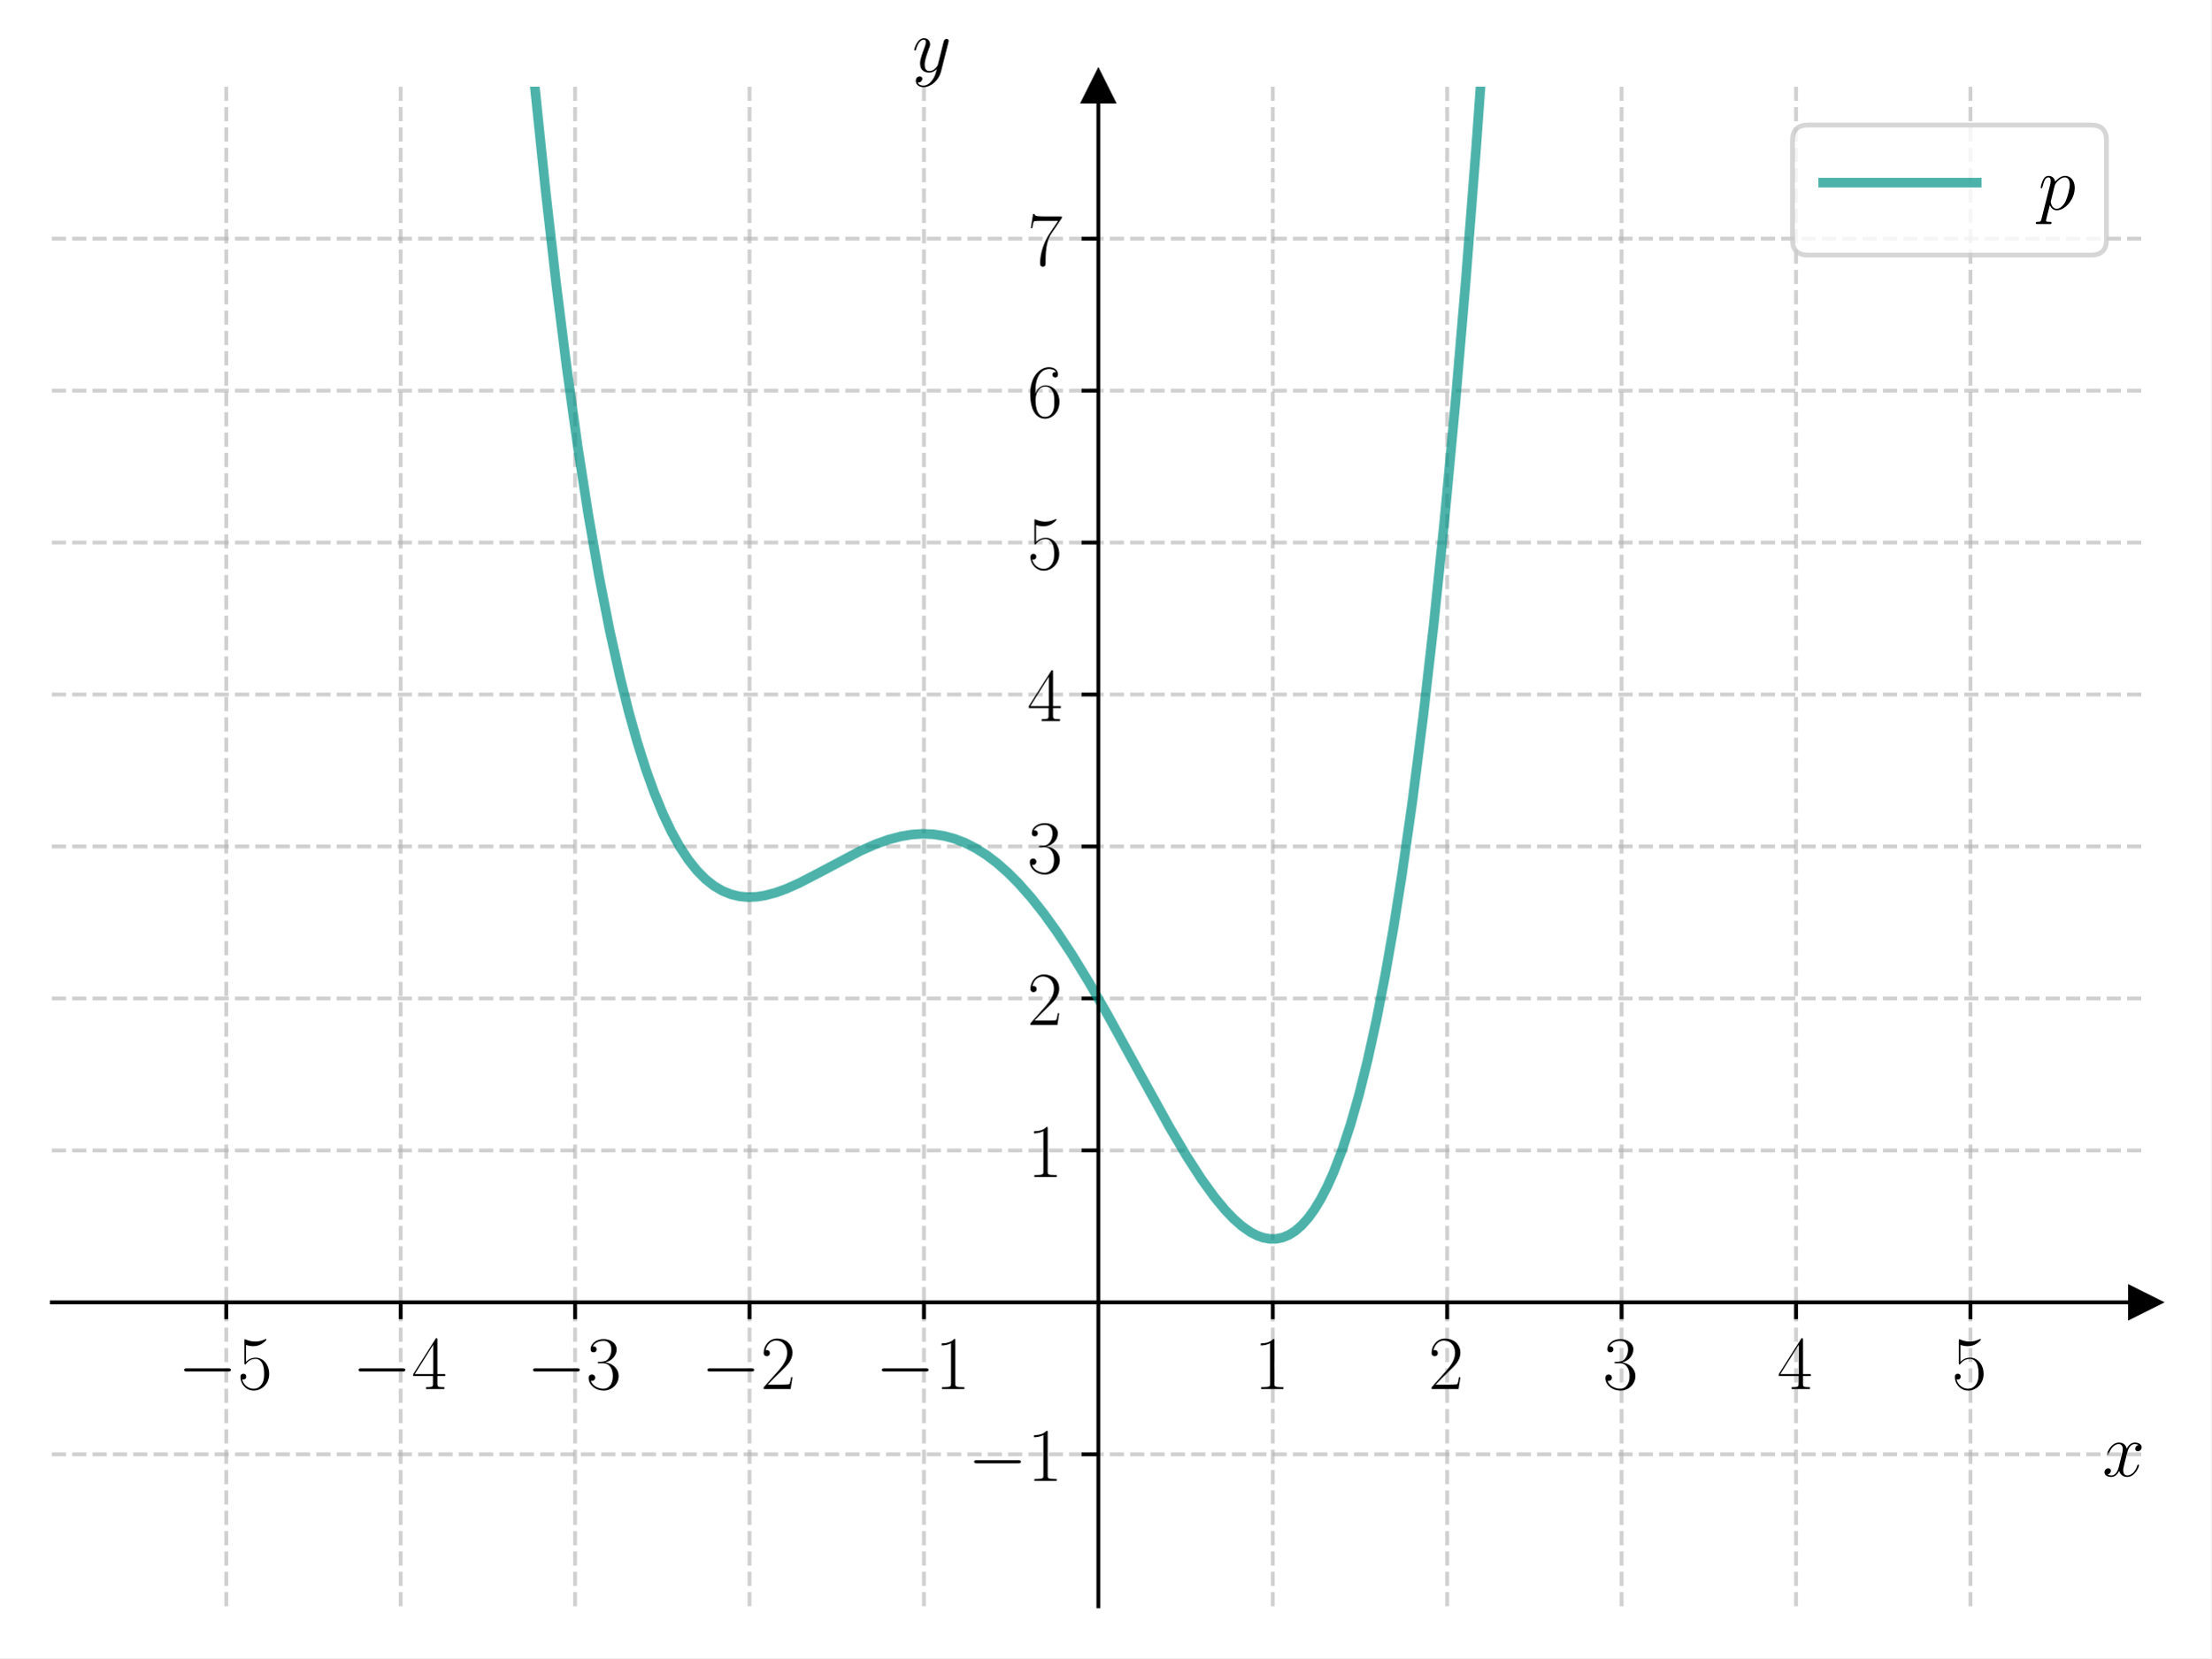
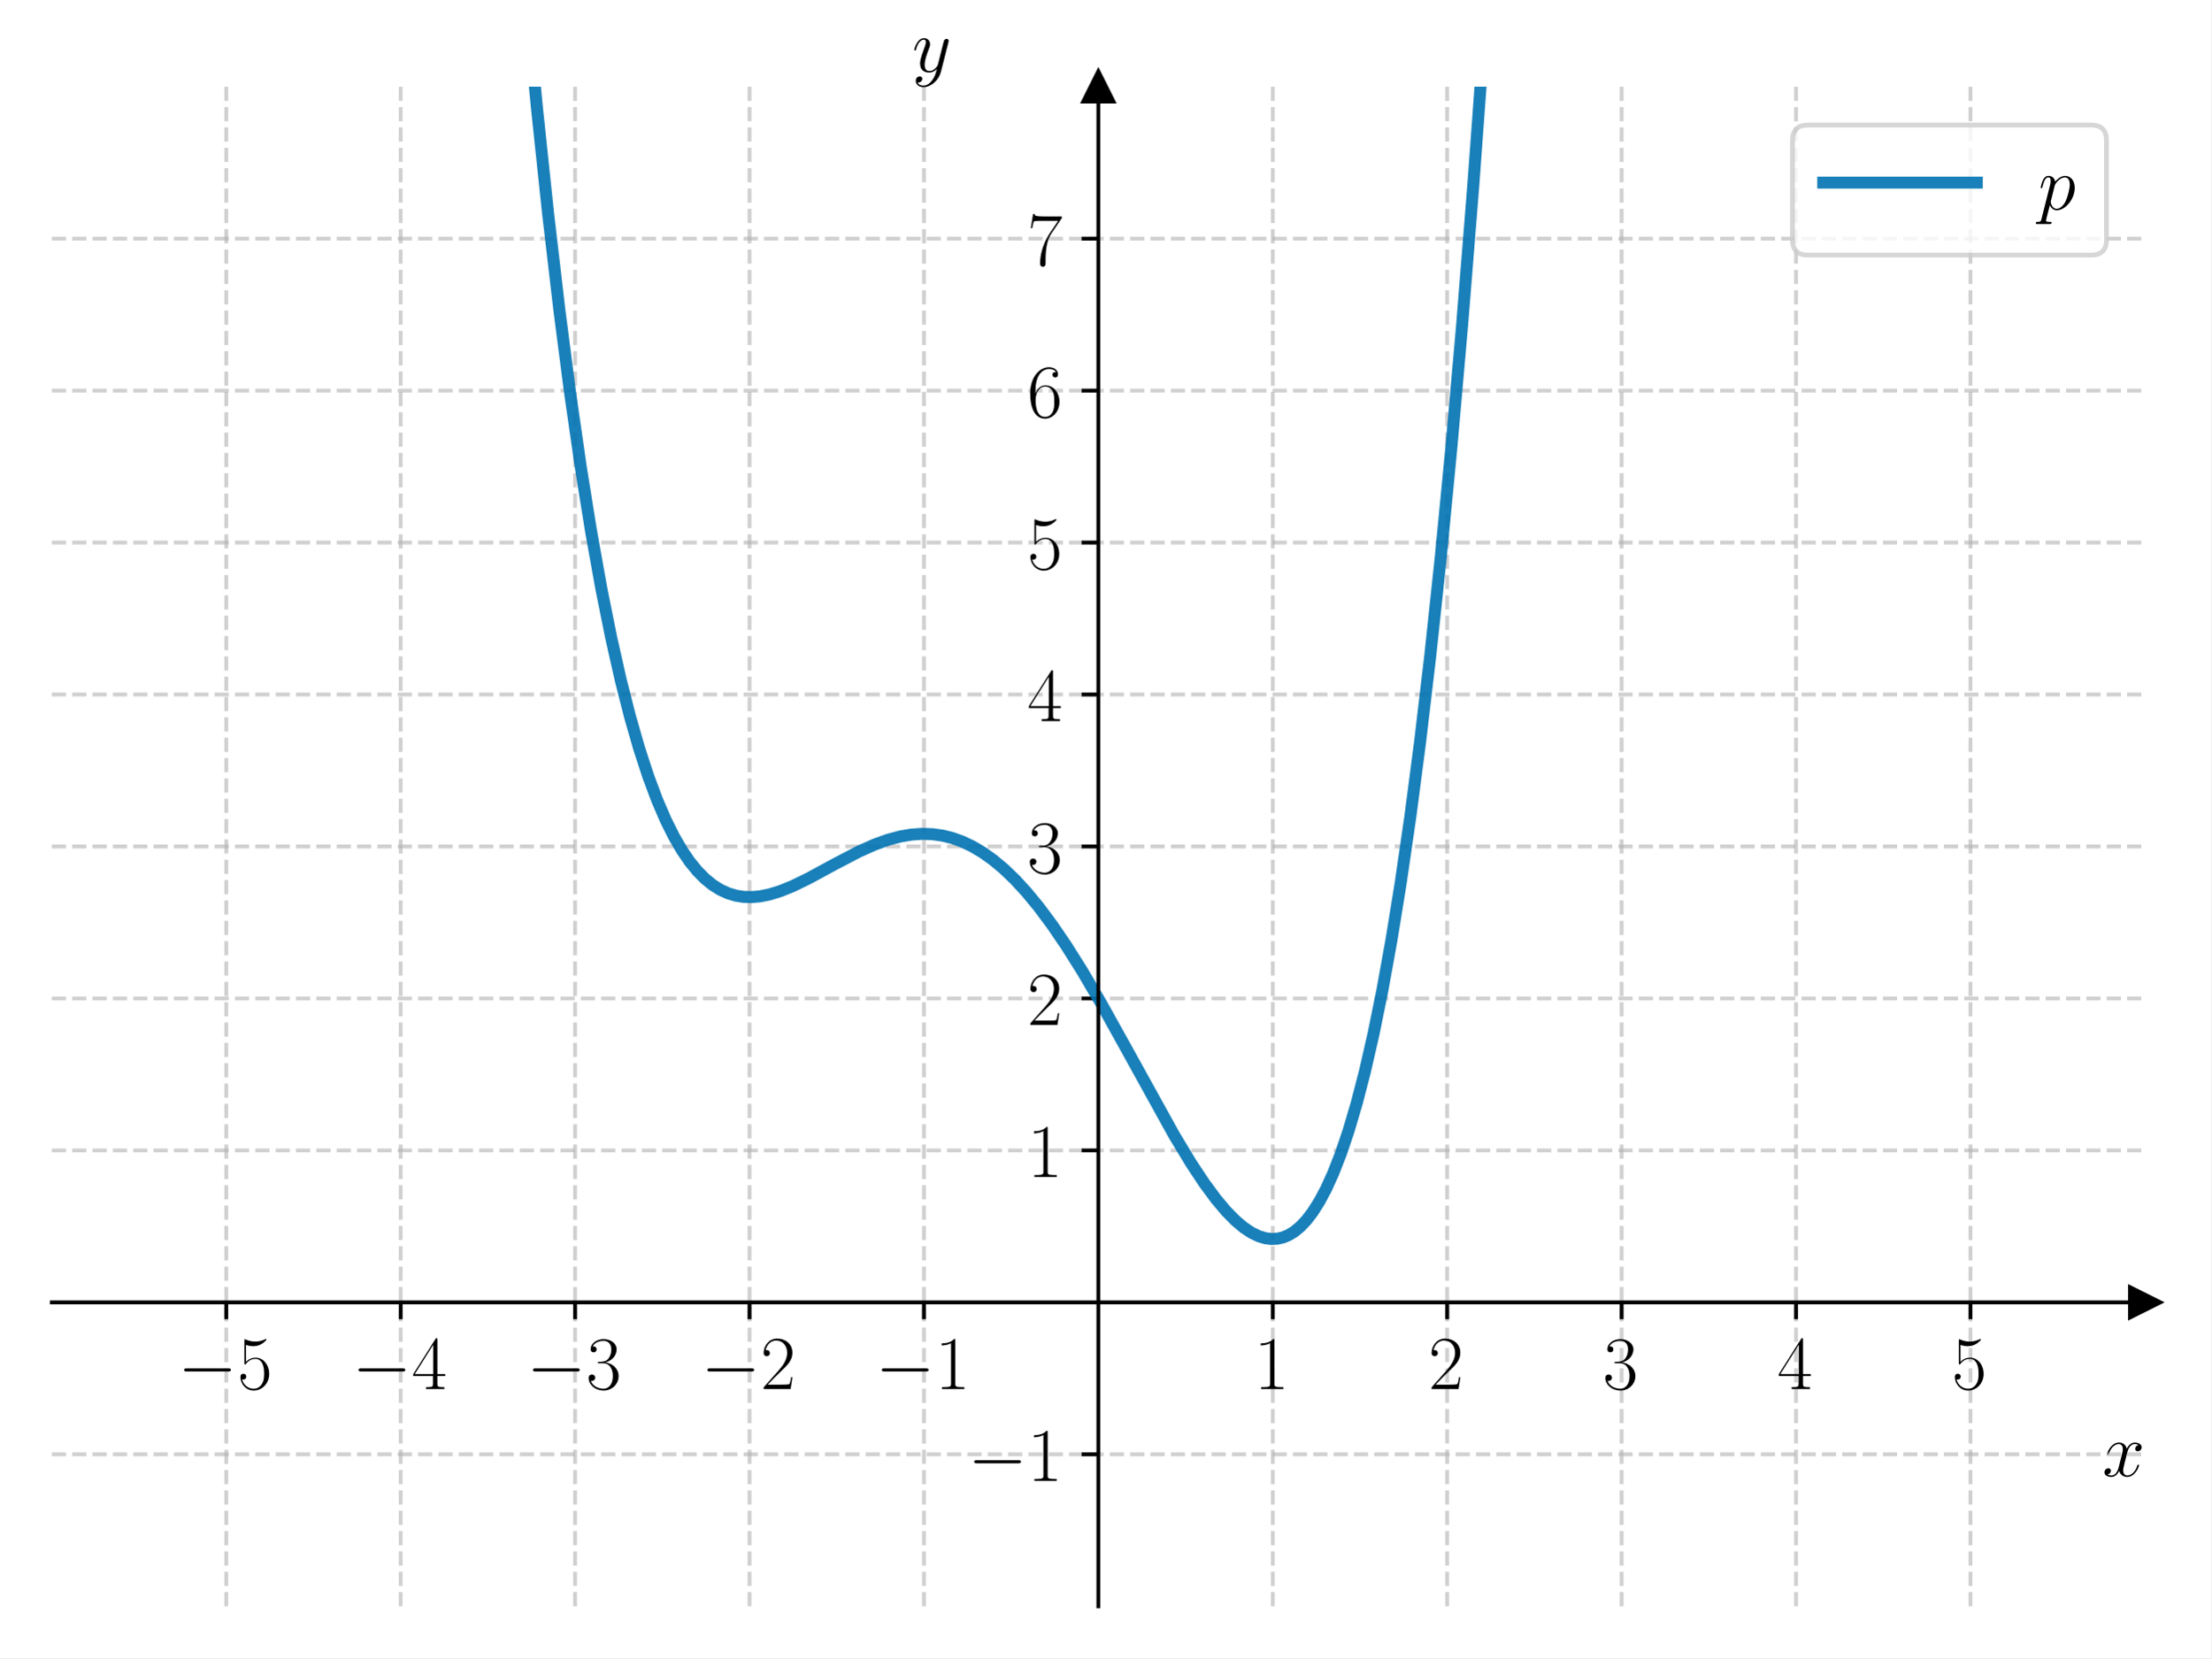
<svg xmlns="http://www.w3.org/2000/svg" xmlns:xlink="http://www.w3.org/1999/xlink" width="460.8pt" height="345.6pt" viewBox="0 0 460.8 345.6" version="1.1">
  <defs>
    <style type="text/css">*{stroke-linejoin: round; stroke-linecap: butt}</style>
  </defs>
  <g id="figure_1">
    <g id="patch_1">
      <path d="M 0 345.6  L 460.8 345.6  L 460.8 0  L 0 0  z " style="fill: #ffffff" />
    </g>
    <g id="axes_1">
      <g id="patch_2">
        <path d="M 10.8 334.8  L 447 334.8  L 447 18.065  L 10.8 18.065  z " style="fill: #ffffff" />
      </g>
      <g id="matplotlib.axis_1">
        <g id="xtick_1">
          <g id="line2d_1">
-             <path d="M 47.15 334.8  L 47.15 18.065  " clip-path="url(#p48518f8e26)" style="fill: none; stroke-dasharray: 2.96,1.28; stroke-dashoffset: 0; stroke: #b0b0b0; stroke-opacity: 0.6; stroke-width: 0.8" />
+             <path d="M 47.15 334.8  L 47.15 18.065  " clip-path="url(#pb6cb50327a)" style="fill: none; stroke-dasharray: 2.96,1.28; stroke-dashoffset: 0; stroke: #b0b0b0; stroke-opacity: 0.6; stroke-width: 0.8" />
          </g>
          <g id="line2d_2">
            <defs>
-               <path id="mc47181f3fd" d="M 0 0  L 0 3.5  " style="stroke: #000000; stroke-width: 0.8" />
-             </defs>
-             <g>
-               <use xlink:href="#mc47181f3fd" x="47.15" y="271.453" style="stroke: #000000; stroke-width: 0.8" />
+               <path id="ma0ab98a303" d="M 0 0  L 0 3.5  " style="stroke: #000000; stroke-width: 0.8" />
+             </defs>
+             <g>
+               <use xlink:href="#ma0ab98a303" x="47.15" y="271.453" style="stroke: #000000; stroke-width: 0.8" />
            </g>
          </g>
          <g id="text_1">
            <g transform="translate(37.04901 289.5225) scale(0.16 -0.16)">
              <defs>
                <path id="CMSY10-0" d="M 4218 1472  C 4326 1472 4442 1472 4442 1600  C 4442 1728 4326 1728 4218 1728  L 755 1728  C 646 1728 531 1728 531 1600  C 531 1472 646 1472 755 1472  L 4218 1472  z " transform="scale(0.015625)" />
                <path id="CMR17-35" d="M 730 3692  C 794 3666 1056 3584 1325 3584  C 1920 3584 2246 3911 2432 4100  C 2432 4157 2432 4192 2394 4192  C 2387 4192 2374 4192 2323 4163  C 2099 4058 1837 3973 1517 3973  C 1325 3973 1037 3999 723 4139  C 653 4171 640 4171 634 4171  C 602 4171 595 4164 595 4037  L 595 2203  C 595 2089 595 2057 659 2057  C 691 2057 704 2070 736 2114  C 941 2401 1222 2522 1542 2522  C 1766 2522 2246 2382 2246 1289  C 2246 1085 2246 715 2054 421  C 1894 159 1645 25 1370 25  C 947 25 518 320 403 814  C 429 807 480 795 506 795  C 589 795 749 840 749 1038  C 749 1210 627 1280 506 1280  C 358 1280 262 1190 262 1011  C 262 454 704 -128 1382 -128  C 2042 -128 2669 440 2669 1264  C 2669 2030 2170 2624 1549 2624  C 1222 2624 947 2503 730 2274  L 730 3692  z " transform="scale(0.015625)" />
              </defs>
              <use xlink:href="#CMSY10-0" transform="scale(0.996264)" />
              <use xlink:href="#CMR17-35" transform="translate(77.48747 0) scale(0.996264)" />
            </g>
          </g>
        </g>
        <g id="xtick_2">
          <g id="line2d_3">
-             <path d="M 83.5 334.8  L 83.5 18.065  " clip-path="url(#p48518f8e26)" style="fill: none; stroke-dasharray: 2.96,1.28; stroke-dashoffset: 0; stroke: #b0b0b0; stroke-opacity: 0.6; stroke-width: 0.8" />
+             <path d="M 83.5 334.8  L 83.5 18.065  " clip-path="url(#pb6cb50327a)" style="fill: none; stroke-dasharray: 2.96,1.28; stroke-dashoffset: 0; stroke: #b0b0b0; stroke-opacity: 0.6; stroke-width: 0.8" />
          </g>
          <g id="line2d_4">
            <g>
-               <use xlink:href="#mc47181f3fd" x="83.5" y="271.453" style="stroke: #000000; stroke-width: 0.8" />
+               <use xlink:href="#ma0ab98a303" x="83.5" y="271.453" style="stroke: #000000; stroke-width: 0.8" />
            </g>
          </g>
          <g id="text_2">
            <g transform="translate(73.39901 289.5225) scale(0.16 -0.16)">
              <defs>
                <path id="CMR17-34" d="M 2150 4122  C 2150 4256 2144 4256 2029 4256  L 128 1254  L 128 1088  L 1779 1088  L 1779 457  C 1779 224 1766 160 1318 160  L 1197 160  L 1197 0  C 1402 0 1747 0 1965 0  C 2182 0 2528 0 2733 0  L 2733 160  L 2611 160  C 2163 160 2150 224 2150 457  L 2150 1088  L 2803 1088  L 2803 1254  L 2150 1254  L 2150 4122  z M 1798 3703  L 1798 1254  L 256 1254  L 1798 3703  z " transform="scale(0.015625)" />
              </defs>
              <use xlink:href="#CMSY10-0" transform="scale(0.996264)" />
              <use xlink:href="#CMR17-34" transform="translate(77.48747 0) scale(0.996264)" />
            </g>
          </g>
        </g>
        <g id="xtick_3">
          <g id="line2d_5">
-             <path d="M 119.85 334.8  L 119.85 18.065  " clip-path="url(#p48518f8e26)" style="fill: none; stroke-dasharray: 2.96,1.28; stroke-dashoffset: 0; stroke: #b0b0b0; stroke-opacity: 0.6; stroke-width: 0.8" />
+             <path d="M 119.85 334.8  L 119.85 18.065  " clip-path="url(#pb6cb50327a)" style="fill: none; stroke-dasharray: 2.96,1.28; stroke-dashoffset: 0; stroke: #b0b0b0; stroke-opacity: 0.6; stroke-width: 0.8" />
          </g>
          <g id="line2d_6">
            <g>
-               <use xlink:href="#mc47181f3fd" x="119.85" y="271.453" style="stroke: #000000; stroke-width: 0.8" />
+               <use xlink:href="#ma0ab98a303" x="119.85" y="271.453" style="stroke: #000000; stroke-width: 0.8" />
            </g>
          </g>
          <g id="text_3">
            <g transform="translate(109.749 289.5225) scale(0.16 -0.16)">
              <defs>
                <path id="CMR17-33" d="M 1414 2157  C 1984 2157 2234 1662 2234 1090  C 2234 320 1824 25 1453 25  C 1114 25 563 194 390 693  C 422 680 454 680 486 680  C 640 680 755 782 755 948  C 755 1133 614 1216 486 1216  C 378 1216 211 1165 211 926  C 211 335 787 -128 1466 -128  C 2176 -128 2720 430 2720 1085  C 2720 1707 2208 2157 1600 2227  C 2086 2328 2554 2756 2554 3329  C 2554 3820 2048 4179 1472 4179  C 890 4179 378 3829 378 3329  C 378 3110 544 3072 627 3072  C 762 3072 877 3155 877 3321  C 877 3486 762 3569 627 3569  C 602 3569 570 3569 544 3557  C 730 3959 1235 4032 1459 4032  C 1683 4032 2106 3925 2106 3320  C 2106 3143 2080 2828 1862 2550  C 1670 2304 1453 2304 1242 2284  C 1210 2284 1062 2269 1037 2269  C 992 2263 966 2257 966 2208  C 966 2163 973 2157 1101 2157  L 1414 2157  z " transform="scale(0.015625)" />
              </defs>
              <use xlink:href="#CMSY10-0" transform="scale(0.996264)" />
              <use xlink:href="#CMR17-33" transform="translate(77.48747 0) scale(0.996264)" />
            </g>
          </g>
        </g>
        <g id="xtick_4">
          <g id="line2d_7">
-             <path d="M 156.2 334.8  L 156.2 18.065  " clip-path="url(#p48518f8e26)" style="fill: none; stroke-dasharray: 2.96,1.28; stroke-dashoffset: 0; stroke: #b0b0b0; stroke-opacity: 0.6; stroke-width: 0.8" />
+             <path d="M 156.2 334.8  L 156.2 18.065  " clip-path="url(#pb6cb50327a)" style="fill: none; stroke-dasharray: 2.96,1.28; stroke-dashoffset: 0; stroke: #b0b0b0; stroke-opacity: 0.6; stroke-width: 0.8" />
          </g>
          <g id="line2d_8">
            <g>
-               <use xlink:href="#mc47181f3fd" x="156.2" y="271.453" style="stroke: #000000; stroke-width: 0.8" />
+               <use xlink:href="#ma0ab98a303" x="156.2" y="271.453" style="stroke: #000000; stroke-width: 0.8" />
            </g>
          </g>
          <g id="text_4">
            <g transform="translate(146.099 289.5225) scale(0.16 -0.16)">
              <defs>
                <path id="CMR17-32" d="M 2669 989  L 2554 989  C 2490 536 2438 459 2413 420  C 2381 369 1920 369 1830 369  L 602 369  C 832 619 1280 1072 1824 1597  C 2214 1967 2669 2402 2669 3035  C 2669 3790 2067 4224 1395 4224  C 691 4224 262 3604 262 3030  C 262 2780 448 2748 525 2748  C 589 2748 781 2787 781 3010  C 781 3207 614 3264 525 3264  C 486 3264 448 3258 422 3245  C 544 3790 915 4058 1306 4058  C 1862 4058 2227 3617 2227 3035  C 2227 2479 1901 2000 1536 1584  L 262 146  L 262 0  L 2515 0  L 2669 989  z " transform="scale(0.015625)" />
              </defs>
              <use xlink:href="#CMSY10-0" transform="scale(0.996264)" />
              <use xlink:href="#CMR17-32" transform="translate(77.48747 0) scale(0.996264)" />
            </g>
          </g>
        </g>
        <g id="xtick_5">
          <g id="line2d_9">
-             <path d="M 192.55 334.8  L 192.55 18.065  " clip-path="url(#p48518f8e26)" style="fill: none; stroke-dasharray: 2.96,1.28; stroke-dashoffset: 0; stroke: #b0b0b0; stroke-opacity: 0.6; stroke-width: 0.8" />
+             <path d="M 192.55 334.8  L 192.55 18.065  " clip-path="url(#pb6cb50327a)" style="fill: none; stroke-dasharray: 2.96,1.28; stroke-dashoffset: 0; stroke: #b0b0b0; stroke-opacity: 0.6; stroke-width: 0.8" />
          </g>
          <g id="line2d_10">
            <g>
-               <use xlink:href="#mc47181f3fd" x="192.55" y="271.453" style="stroke: #000000; stroke-width: 0.8" />
+               <use xlink:href="#ma0ab98a303" x="192.55" y="271.453" style="stroke: #000000; stroke-width: 0.8" />
            </g>
          </g>
          <g id="text_5">
            <g transform="translate(182.449 289.5225) scale(0.16 -0.16)">
              <defs>
                <path id="CMR17-31" d="M 1702 4058  C 1702 4192 1696 4192 1606 4192  C 1357 3916 979 3827 621 3827  C 602 3827 570 3827 563 3808  C 557 3795 557 3782 557 3648  C 755 3648 1088 3686 1344 3839  L 1344 461  C 1344 236 1331 160 781 160  L 589 160  L 589 0  C 896 0 1216 0 1523 0  C 1830 0 2150 0 2458 0  L 2458 160  L 2266 160  C 1715 160 1702 230 1702 458  L 1702 4058  z " transform="scale(0.015625)" />
              </defs>
              <use xlink:href="#CMSY10-0" transform="scale(0.996264)" />
              <use xlink:href="#CMR17-31" transform="translate(77.48747 0) scale(0.996264)" />
            </g>
          </g>
        </g>
        <g id="xtick_6">
          <g id="line2d_11">
-             <path d="M 265.25 334.8  L 265.25 18.065  " clip-path="url(#p48518f8e26)" style="fill: none; stroke-dasharray: 2.96,1.28; stroke-dashoffset: 0; stroke: #b0b0b0; stroke-opacity: 0.6; stroke-width: 0.8" />
+             <path d="M 265.25 334.8  L 265.25 18.065  " clip-path="url(#pb6cb50327a)" style="fill: none; stroke-dasharray: 2.96,1.28; stroke-dashoffset: 0; stroke: #b0b0b0; stroke-opacity: 0.6; stroke-width: 0.8" />
          </g>
          <g id="line2d_12">
            <g>
-               <use xlink:href="#mc47181f3fd" x="265.25" y="271.453" style="stroke: #000000; stroke-width: 0.8" />
+               <use xlink:href="#ma0ab98a303" x="265.25" y="271.453" style="stroke: #000000; stroke-width: 0.8" />
            </g>
          </g>
          <g id="text_6">
            <g transform="translate(261.348 289.5225) scale(0.16 -0.16)">
              <use xlink:href="#CMR17-31" transform="scale(0.996264)" />
            </g>
          </g>
        </g>
        <g id="xtick_7">
          <g id="line2d_13">
-             <path d="M 301.6 334.8  L 301.6 18.065  " clip-path="url(#p48518f8e26)" style="fill: none; stroke-dasharray: 2.96,1.28; stroke-dashoffset: 0; stroke: #b0b0b0; stroke-opacity: 0.6; stroke-width: 0.8" />
+             <path d="M 301.6 334.8  L 301.6 18.065  " clip-path="url(#pb6cb50327a)" style="fill: none; stroke-dasharray: 2.96,1.28; stroke-dashoffset: 0; stroke: #b0b0b0; stroke-opacity: 0.6; stroke-width: 0.8" />
          </g>
          <g id="line2d_14">
            <g>
-               <use xlink:href="#mc47181f3fd" x="301.6" y="271.453" style="stroke: #000000; stroke-width: 0.8" />
+               <use xlink:href="#ma0ab98a303" x="301.6" y="271.453" style="stroke: #000000; stroke-width: 0.8" />
            </g>
          </g>
          <g id="text_7">
            <g transform="translate(297.698 289.5225) scale(0.16 -0.16)">
              <use xlink:href="#CMR17-32" transform="scale(0.996264)" />
            </g>
          </g>
        </g>
        <g id="xtick_8">
          <g id="line2d_15">
-             <path d="M 337.95 334.8  L 337.95 18.065  " clip-path="url(#p48518f8e26)" style="fill: none; stroke-dasharray: 2.96,1.28; stroke-dashoffset: 0; stroke: #b0b0b0; stroke-opacity: 0.6; stroke-width: 0.8" />
+             <path d="M 337.95 334.8  L 337.95 18.065  " clip-path="url(#pb6cb50327a)" style="fill: none; stroke-dasharray: 2.96,1.28; stroke-dashoffset: 0; stroke: #b0b0b0; stroke-opacity: 0.6; stroke-width: 0.8" />
          </g>
          <g id="line2d_16">
            <g>
-               <use xlink:href="#mc47181f3fd" x="337.95" y="271.453" style="stroke: #000000; stroke-width: 0.8" />
+               <use xlink:href="#ma0ab98a303" x="337.95" y="271.453" style="stroke: #000000; stroke-width: 0.8" />
            </g>
          </g>
          <g id="text_8">
            <g transform="translate(334.048 289.5225) scale(0.16 -0.16)">
              <use xlink:href="#CMR17-33" transform="scale(0.996264)" />
            </g>
          </g>
        </g>
        <g id="xtick_9">
          <g id="line2d_17">
-             <path d="M 374.3 334.8  L 374.3 18.065  " clip-path="url(#p48518f8e26)" style="fill: none; stroke-dasharray: 2.96,1.28; stroke-dashoffset: 0; stroke: #b0b0b0; stroke-opacity: 0.6; stroke-width: 0.8" />
+             <path d="M 374.3 334.8  L 374.3 18.065  " clip-path="url(#pb6cb50327a)" style="fill: none; stroke-dasharray: 2.96,1.28; stroke-dashoffset: 0; stroke: #b0b0b0; stroke-opacity: 0.6; stroke-width: 0.8" />
          </g>
          <g id="line2d_18">
            <g>
-               <use xlink:href="#mc47181f3fd" x="374.3" y="271.453" style="stroke: #000000; stroke-width: 0.8" />
+               <use xlink:href="#ma0ab98a303" x="374.3" y="271.453" style="stroke: #000000; stroke-width: 0.8" />
            </g>
          </g>
          <g id="text_9">
            <g transform="translate(370.398 289.5225) scale(0.16 -0.16)">
              <use xlink:href="#CMR17-34" transform="scale(0.996264)" />
            </g>
          </g>
        </g>
        <g id="xtick_10">
          <g id="line2d_19">
-             <path d="M 410.65 334.8  L 410.65 18.065  " clip-path="url(#p48518f8e26)" style="fill: none; stroke-dasharray: 2.96,1.28; stroke-dashoffset: 0; stroke: #b0b0b0; stroke-opacity: 0.6; stroke-width: 0.8" />
+             <path d="M 410.65 334.8  L 410.65 18.065  " clip-path="url(#pb6cb50327a)" style="fill: none; stroke-dasharray: 2.96,1.28; stroke-dashoffset: 0; stroke: #b0b0b0; stroke-opacity: 0.6; stroke-width: 0.8" />
          </g>
          <g id="line2d_20">
            <g>
-               <use xlink:href="#mc47181f3fd" x="410.65" y="271.453" style="stroke: #000000; stroke-width: 0.8" />
+               <use xlink:href="#ma0ab98a303" x="410.65" y="271.453" style="stroke: #000000; stroke-width: 0.8" />
            </g>
          </g>
          <g id="text_10">
            <g transform="translate(406.748 289.5225) scale(0.16 -0.16)">
              <use xlink:href="#CMR17-35" transform="scale(0.996264)" />
            </g>
          </g>
        </g>
        <g id="text_11">
          <g transform="translate(438.1306 307.6916) scale(0.16 -0.16)">
            <defs>
              <path id="CMMI12-78" d="M 3034 2606  C 2829 2567 2752 2414 2752 2293  C 2752 2139 2874 2088 2963 2088  C 3155 2088 3290 2254 3290 2427  C 3290 2695 2982 2816 2714 2816  C 2323 2816 2106 2433 2048 2312  C 1901 2816 1504 2816 1389 2816  C 736 2816 390 1980 390 1839  C 390 1814 416 1782 461 1782  C 512 1782 525 1820 538 1846  C 755 2555 1184 2689 1370 2689  C 1658 2689 1715 2420 1715 2267  C 1715 2127 1677 1980 1600 1673  L 1382 798  C 1286 415 1101 64 762 64  C 730 64 570 64 435 147  C 666 192 717 383 717 460  C 717 588 621 664 499 664  C 346 664 179 530 179 326  C 179 57 480 -64 755 -64  C 1062 -64 1280 179 1414 441  C 1517 64 1837 -64 2074 -64  C 2726 -64 3072 773 3072 913  C 3072 945 3046 971 3008 971  C 2950 971 2944 939 2925 888  C 2752 326 2381 64 2093 64  C 1869 64 1747 230 1747 492  C 1747 632 1773 734 1875 1156  L 2099 2024  C 2195 2408 2413 2689 2707 2689  C 2720 2689 2899 2689 3034 2606  z " transform="scale(0.015625)" />
            </defs>
            <use xlink:href="#CMMI12-78" transform="scale(0.996264)" />
          </g>
        </g>
      </g>
      <g id="matplotlib.axis_2">
        <g id="ytick_1">
          <g id="line2d_21">
-             <path d="M 10.8 303.126  L 447 303.126  " clip-path="url(#p48518f8e26)" style="fill: none; stroke-dasharray: 2.96,1.28; stroke-dashoffset: 0; stroke: #b0b0b0; stroke-opacity: 0.6; stroke-width: 0.8" />
+             <path d="M 10.8 303.126  L 447 303.126  " clip-path="url(#pb6cb50327a)" style="fill: none; stroke-dasharray: 2.96,1.28; stroke-dashoffset: 0; stroke: #b0b0b0; stroke-opacity: 0.6; stroke-width: 0.8" />
          </g>
          <g id="line2d_22">
            <defs>
-               <path id="m9ed5ebcbc0" d="M 0 0  L -3.5 0  " style="stroke: #000000; stroke-width: 0.8" />
-             </defs>
-             <g>
-               <use xlink:href="#m9ed5ebcbc0" x="228.9" y="303.126" style="stroke: #000000; stroke-width: 0.8" />
+               <path id="m478750c142" d="M 0 0  L -3.5 0  " style="stroke: #000000; stroke-width: 0.8" />
+             </defs>
+             <g>
+               <use xlink:href="#m478750c142" x="228.9" y="303.126" style="stroke: #000000; stroke-width: 0.8" />
            </g>
          </g>
          <g id="text_12">
            <g transform="translate(201.698 308.6612) scale(0.16 -0.16)">
              <use xlink:href="#CMSY10-0" transform="scale(0.996264)" />
              <use xlink:href="#CMR17-31" transform="translate(77.48747 0) scale(0.996264)" />
            </g>
          </g>
        </g>
        <g id="ytick_2">
          <g id="line2d_23">
-             <path d="M 10.8 239.779  L 447 239.779  " clip-path="url(#p48518f8e26)" style="fill: none; stroke-dasharray: 2.96,1.28; stroke-dashoffset: 0; stroke: #b0b0b0; stroke-opacity: 0.6; stroke-width: 0.8" />
+             <path d="M 10.8 239.779  L 447 239.779  " clip-path="url(#pb6cb50327a)" style="fill: none; stroke-dasharray: 2.96,1.28; stroke-dashoffset: 0; stroke: #b0b0b0; stroke-opacity: 0.6; stroke-width: 0.8" />
          </g>
          <g id="line2d_24">
            <g>
-               <use xlink:href="#m9ed5ebcbc0" x="228.9" y="239.779" style="stroke: #000000; stroke-width: 0.8" />
+               <use xlink:href="#m478750c142" x="228.9" y="239.779" style="stroke: #000000; stroke-width: 0.8" />
            </g>
          </g>
          <g id="text_13">
            <g transform="translate(214.096 245.3142) scale(0.16 -0.16)">
              <use xlink:href="#CMR17-31" transform="scale(0.996264)" />
            </g>
          </g>
        </g>
        <g id="ytick_3">
          <g id="line2d_25">
-             <path d="M 10.8 208.106  L 447 208.106  " clip-path="url(#p48518f8e26)" style="fill: none; stroke-dasharray: 2.96,1.28; stroke-dashoffset: 0; stroke: #b0b0b0; stroke-opacity: 0.6; stroke-width: 0.8" />
+             <path d="M 10.8 208.106  L 447 208.106  " clip-path="url(#pb6cb50327a)" style="fill: none; stroke-dasharray: 2.96,1.28; stroke-dashoffset: 0; stroke: #b0b0b0; stroke-opacity: 0.6; stroke-width: 0.8" />
          </g>
          <g id="line2d_26">
            <g>
-               <use xlink:href="#m9ed5ebcbc0" x="228.9" y="208.106" style="stroke: #000000; stroke-width: 0.8" />
+               <use xlink:href="#m478750c142" x="228.9" y="208.106" style="stroke: #000000; stroke-width: 0.8" />
            </g>
          </g>
          <g id="text_14">
            <g transform="translate(214.096 213.6406) scale(0.16 -0.16)">
              <use xlink:href="#CMR17-32" transform="scale(0.996264)" />
            </g>
          </g>
        </g>
        <g id="ytick_4">
          <g id="line2d_27">
-             <path d="M 10.8 176.432  L 447 176.432  " clip-path="url(#p48518f8e26)" style="fill: none; stroke-dasharray: 2.96,1.28; stroke-dashoffset: 0; stroke: #b0b0b0; stroke-opacity: 0.6; stroke-width: 0.8" />
+             <path d="M 10.8 176.432  L 447 176.432  " clip-path="url(#pb6cb50327a)" style="fill: none; stroke-dasharray: 2.96,1.28; stroke-dashoffset: 0; stroke: #b0b0b0; stroke-opacity: 0.6; stroke-width: 0.8" />
          </g>
          <g id="line2d_28">
            <g>
-               <use xlink:href="#m9ed5ebcbc0" x="228.9" y="176.432" style="stroke: #000000; stroke-width: 0.8" />
+               <use xlink:href="#m478750c142" x="228.9" y="176.432" style="stroke: #000000; stroke-width: 0.8" />
            </g>
          </g>
          <g id="text_15">
            <g transform="translate(214.096 181.9671) scale(0.16 -0.16)">
              <use xlink:href="#CMR17-33" transform="scale(0.996264)" />
            </g>
          </g>
        </g>
        <g id="ytick_5">
          <g id="line2d_29">
-             <path d="M 10.8 144.759  L 447 144.759  " clip-path="url(#p48518f8e26)" style="fill: none; stroke-dasharray: 2.96,1.28; stroke-dashoffset: 0; stroke: #b0b0b0; stroke-opacity: 0.6; stroke-width: 0.8" />
+             <path d="M 10.8 144.759  L 447 144.759  " clip-path="url(#pb6cb50327a)" style="fill: none; stroke-dasharray: 2.96,1.28; stroke-dashoffset: 0; stroke: #b0b0b0; stroke-opacity: 0.6; stroke-width: 0.8" />
          </g>
          <g id="line2d_30">
            <g>
-               <use xlink:href="#m9ed5ebcbc0" x="228.9" y="144.759" style="stroke: #000000; stroke-width: 0.8" />
+               <use xlink:href="#m478750c142" x="228.9" y="144.759" style="stroke: #000000; stroke-width: 0.8" />
            </g>
          </g>
          <g id="text_16">
            <g transform="translate(214.096 150.2935) scale(0.16 -0.16)">
              <use xlink:href="#CMR17-34" transform="scale(0.996264)" />
            </g>
          </g>
        </g>
        <g id="ytick_6">
          <g id="line2d_31">
-             <path d="M 10.8 113.085  L 447 113.085  " clip-path="url(#p48518f8e26)" style="fill: none; stroke-dasharray: 2.96,1.28; stroke-dashoffset: 0; stroke: #b0b0b0; stroke-opacity: 0.6; stroke-width: 0.8" />
+             <path d="M 10.8 113.085  L 447 113.085  " clip-path="url(#pb6cb50327a)" style="fill: none; stroke-dasharray: 2.96,1.28; stroke-dashoffset: 0; stroke: #b0b0b0; stroke-opacity: 0.6; stroke-width: 0.8" />
          </g>
          <g id="line2d_32">
            <g>
-               <use xlink:href="#m9ed5ebcbc0" x="228.9" y="113.085" style="stroke: #000000; stroke-width: 0.8" />
+               <use xlink:href="#m478750c142" x="228.9" y="113.085" style="stroke: #000000; stroke-width: 0.8" />
            </g>
          </g>
          <g id="text_17">
            <g transform="translate(214.096 118.62) scale(0.16 -0.16)">
              <use xlink:href="#CMR17-35" transform="scale(0.996264)" />
            </g>
          </g>
        </g>
        <g id="ytick_7">
          <g id="line2d_33">
-             <path d="M 10.8 81.412  L 447 81.412  " clip-path="url(#p48518f8e26)" style="fill: none; stroke-dasharray: 2.96,1.28; stroke-dashoffset: 0; stroke: #b0b0b0; stroke-opacity: 0.6; stroke-width: 0.8" />
+             <path d="M 10.8 81.412  L 447 81.412  " clip-path="url(#pb6cb50327a)" style="fill: none; stroke-dasharray: 2.96,1.28; stroke-dashoffset: 0; stroke: #b0b0b0; stroke-opacity: 0.6; stroke-width: 0.8" />
          </g>
          <g id="line2d_34">
            <g>
-               <use xlink:href="#m9ed5ebcbc0" x="228.9" y="81.412" style="stroke: #000000; stroke-width: 0.8" />
+               <use xlink:href="#m478750c142" x="228.9" y="81.412" style="stroke: #000000; stroke-width: 0.8" />
            </g>
          </g>
          <g id="text_18">
            <g transform="translate(214.096 86.94642) scale(0.16 -0.16)">
              <defs>
                <path id="CMR17-36" d="M 678 2176  C 678 3690 1395 4032 1811 4032  C 1946 4032 2272 4009 2400 3776  C 2298 3776 2106 3776 2106 3553  C 2106 3381 2246 3323 2336 3323  C 2394 3323 2566 3348 2566 3560  C 2566 3954 2246 4179 1805 4179  C 1043 4179 243 3390 243 1984  C 243 253 966 -128 1478 -128  C 2099 -128 2688 427 2688 1283  C 2688 2081 2170 2662 1517 2662  C 1126 2662 838 2407 678 1960  L 678 2176  z M 1478 25  C 691 25 691 1200 691 1436  C 691 1896 909 2560 1504 2560  C 1613 2560 1926 2560 2138 2120  C 2253 1870 2253 1609 2253 1289  C 2253 944 2253 690 2118 434  C 1978 171 1773 25 1478 25  z " transform="scale(0.015625)" />
              </defs>
              <use xlink:href="#CMR17-36" transform="scale(0.996264)" />
            </g>
          </g>
        </g>
        <g id="ytick_8">
          <g id="line2d_35">
-             <path d="M 10.8 49.738  L 447 49.738  " clip-path="url(#p48518f8e26)" style="fill: none; stroke-dasharray: 2.96,1.28; stroke-dashoffset: 0; stroke: #b0b0b0; stroke-opacity: 0.6; stroke-width: 0.8" />
+             <path d="M 10.8 49.738  L 447 49.738  " clip-path="url(#pb6cb50327a)" style="fill: none; stroke-dasharray: 2.96,1.28; stroke-dashoffset: 0; stroke: #b0b0b0; stroke-opacity: 0.6; stroke-width: 0.8" />
          </g>
          <g id="line2d_36">
            <g>
-               <use xlink:href="#m9ed5ebcbc0" x="228.9" y="49.738" style="stroke: #000000; stroke-width: 0.8" />
+               <use xlink:href="#m478750c142" x="228.9" y="49.738" style="stroke: #000000; stroke-width: 0.8" />
            </g>
          </g>
          <g id="text_19">
            <g transform="translate(214.096 55.27287) scale(0.16 -0.16)">
              <defs>
                <path id="CMR17-37" d="M 2886 3941  L 2886 4081  L 1382 4081  C 634 4081 621 4165 595 4288  L 480 4288  L 294 3094  L 410 3094  C 429 3215 474 3540 550 3661  C 589 3712 1062 3712 1171 3712  L 2579 3712  L 1869 2661  C 1395 1954 1069 999 1069 165  C 1069 89 1069 -128 1299 -128  C 1530 -128 1530 89 1530 171  L 1530 465  C 1530 1508 1709 2196 2003 2636  L 2886 3941  z " transform="scale(0.015625)" />
              </defs>
              <use xlink:href="#CMR17-37" transform="scale(0.996264)" />
            </g>
          </g>
        </g>
        <g id="text_20">
          <g transform="translate(190.0877 14.96506) scale(0.16 -0.16)">
            <defs>
              <path id="CMMI12-79" d="M 1683 -700  C 1510 -939 1261 -1152 947 -1152  C 870 -1152 563 -1152 467 -889  C 486 -895 518 -895 531 -895  C 723 -895 851 -729 851 -582  C 851 -435 730 -384 634 -384  C 531 -384 307 -458 307 -759  C 307 -1071 582 -1286 947 -1286  C 1587 -1286 2234 -700 2413 6  L 3040 2485  C 3046 2517 3059 2556 3059 2594  C 3059 2689 2982 2753 2886 2753  C 2829 2753 2694 2727 2643 2535  L 2170 658  C 2138 543 2138 530 2086 460  C 1958 281 1747 64 1440 64  C 1082 64 1050 415 1050 588  C 1050 952 1222 1443 1395 1903  C 1466 2088 1504 2178 1504 2305  C 1504 2574 1312 2816 998 2816  C 410 2816 173 1890 173 1839  C 173 1814 198 1782 243 1782  C 301 1782 307 1807 333 1897  C 486 2433 730 2689 979 2689  C 1037 2689 1146 2689 1146 2478  C 1146 2312 1075 2127 979 1884  C 666 1047 666 837 666 683  C 666 77 1101 -64 1421 -64  C 1606 -64 1837 -6 2061 230  L 2067 224  C 1971 -147 1907 -392 1683 -700  z " transform="scale(0.015625)" />
            </defs>
            <use xlink:href="#CMMI12-79" transform="scale(0.996264)" />
          </g>
        </g>
      </g>
      <g id="line2d_37">
        <defs>
-           <path id="m0c3bec6e7e" d="M 3 0  L -3 -3  L -3 3  z " style="stroke: #000000; stroke-linejoin: miter" />
+           <path id="ma853d6d499" d="M 3 0  L -3 -3  L -3 3  z " style="stroke: #000000; stroke-linejoin: miter" />
        </defs>
        <g>
-           <use xlink:href="#m0c3bec6e7e" x="447" y="271.453" style="stroke: #000000; stroke-linejoin: miter" />
+           <use xlink:href="#ma853d6d499" x="447" y="271.453" style="stroke: #000000; stroke-linejoin: miter" />
        </g>
      </g>
      <g id="line2d_38">
        <defs>
-           <path id="m4ce0771f56" d="M 0 -3  L -3 3  L 3 3  z " style="stroke: #000000; stroke-linejoin: miter" />
+           <path id="mf75251520a" d="M 0 -3  L -3 3  L 3 3  z " style="stroke: #000000; stroke-linejoin: miter" />
        </defs>
        <g>
-           <use xlink:href="#m4ce0771f56" x="228.9" y="18.065" style="stroke: #000000; stroke-linejoin: miter" />
+           <use xlink:href="#mf75251520a" x="228.9" y="18.065" style="stroke: #000000; stroke-linejoin: miter" />
        </g>
      </g>
      <g id="line2d_39">
-         <path d="M 109.643 -1  L 111.506 18.567  L 113.725 39.98  L 115.944 59.451  L 118.163 77.089  L 120.383 92.995  L 122.602 107.273  L 124.821 120.021  L 127.04 131.336  L 129.259 141.311  L 131.035 148.387  L 132.81 154.709  L 134.585 160.322  L 136.361 165.269  L 138.136 169.591  L 139.911 173.331  L 141.687 176.527  L 143.462 179.219  L 145.237 181.445  L 147.013 183.241  L 148.788 184.643  L 150.563 185.686  L 152.339 186.402  L 154.114 186.826  L 155.889 186.987  L 157.665 186.916  L 159.44 186.642  L 161.659 186.058  L 163.878 185.253  L 166.541 184.065  L 170.536 181.999  L 179.413 177.297  L 182.519 175.937  L 185.182 174.993  L 187.845 174.298  L 190.065 173.937  L 192.284 173.794  L 194.503 173.886  L 196.722 174.225  L 198.941 174.822  L 201.16 175.685  L 203.38 176.821  L 205.599 178.231  L 207.818 179.917  L 210.037 181.874  L 212.256 184.1  L 214.919 187.112  L 217.582 190.481  L 220.245 194.181  L 223.352 198.877  L 226.903 204.676  L 230.897 211.631  L 237.111 222.959  L 243.768 235  L 247.319 241.002  L 250.426 245.814  L 253.089 249.498  L 255.308 252.183  L 257.083 254.038  L 258.859 255.597  L 260.634 256.829  L 261.966 257.518  L 263.297 257.989  L 264.629 258.228  L 265.96 258.219  L 267.292 257.946  L 268.623 257.395  L 269.955 256.547  L 271.286 255.388  L 272.618 253.899  L 273.949 252.064  L 275.281 249.865  L 276.612 247.284  L 277.944 244.303  L 279.719 239.672  L 281.494 234.252  L 283.27 227.996  L 285.045 220.856  L 286.82 212.783  L 288.596 203.73  L 290.371 193.644  L 292.146 182.474  L 294.366 166.907  L 296.585 149.459  L 298.804 130.022  L 301.023 108.485  L 303.242 84.734  L 305.461 58.655  L 307.681 30.127  L 309.902 -1  L 309.902 -1  " clip-path="url(#p48518f8e26)" style="fill: none; stroke: #029386; stroke-opacity: 0.7; stroke-width: 2; stroke-linecap: square" />
+         <path d="M 109.642 -1  L 111.888 22.393  L 114.231 44.586  L 116.575 64.642  L 118.811 81.908  L 121.048 97.445  L 123.179 110.731  L 125.309 122.63  L 127.333 132.727  L 129.357 141.72  L 131.274 149.283  L 133.192 155.974  L 135.109 161.849  L 136.92 166.696  L 138.731 170.907  L 140.435 174.328  L 142.139 177.26  L 143.737 179.594  L 145.335 181.554  L 146.933 183.169  L 148.531 184.463  L 150.128 185.462  L 151.726 186.19  L 153.324 186.671  L 154.922 186.93  L 156.626 186.984  L 158.437 186.82  L 160.461 186.404  L 162.698 185.705  L 165.254 184.665  L 168.45 183.109  L 173.989 180.107  L 178.995 177.496  L 182.297 176.026  L 185.067 175.029  L 187.623 174.346  L 189.967 173.949  L 192.204 173.796  L 194.334 173.87  L 196.465 174.172  L 198.488 174.679  L 200.512 175.405  L 202.643 176.414  L 204.773 177.674  L 206.904 179.189  L 209.141 181.051  L 211.484 183.295  L 213.934 185.955  L 216.49 189.058  L 219.26 192.775  L 222.242 197.156  L 225.545 202.409  L 229.379 208.944  L 234.386 217.95  L 244.718 236.647  L 248.233 242.467  L 251.003 246.65  L 253.453 249.964  L 255.583 252.489  L 257.501 254.432  L 259.205 255.864  L 260.803 256.928  L 262.294 257.655  L 263.679 258.082  L 264.957 258.249  L 266.235 258.185  L 267.407 257.91  L 268.579 257.418  L 269.75 256.697  L 271.029 255.637  L 272.307 254.277  L 273.585 252.601  L 274.97 250.412  L 276.355 247.814  L 277.846 244.535  L 279.444 240.441  L 281.042 235.712  L 282.746 229.931  L 284.45 223.349  L 286.261 215.43  L 288.072 206.505  L 289.989 195.902  L 291.907 184.047  L 293.931 170.103  L 295.954 154.612  L 298.085 136.544  L 300.215 116.575  L 302.452 93.451  L 304.689 68.002  L 307.033 38.717  L 309.376 6.607  L 309.902 -1  L 309.902 -1  " clip-path="url(#pb6cb50327a)" style="fill: none; stroke: #0072b2; stroke-opacity: 0.9; stroke-width: 2.5; stroke-linecap: square" />
      </g>
      <g id="patch_3">
        <path d="M 228.9 334.8  L 228.9 18.065  " style="fill: none; stroke: #000000; stroke-width: 0.8; stroke-linejoin: miter; stroke-linecap: square" />
      </g>
      <g id="patch_4">
        <path d="M 447 334.8  L 447 18.065  " style="fill: none" />
      </g>
      <g id="patch_5">
        <path d="M 10.8 271.453  L 447 271.453  " style="fill: none; stroke: #000000; stroke-width: 0.8; stroke-linejoin: miter; stroke-linecap: square" />
      </g>
      <g id="patch_6">
        <path d="M 10.8 18.065  L 447 18.065  " style="fill: none" />
      </g>
      <g id="legend_1">
        <g id="patch_7">
          <path d="M 376.766 53.164  L 435.8 53.164  Q 439 53.164 439 49.964  L 439 29.265  Q 439 26.065 435.8 26.065  L 376.766 26.065  Q 373.566 26.065 373.566 29.265  L 373.566 49.964  Q 373.566 53.164 376.766 53.164  z " style="fill: #ffffff; opacity: 0.8; stroke: #cccccc; stroke-linejoin: miter" />
        </g>
        <g id="line2d_40">
-           <path d="M 379.966 38.065  L 395.966 38.065  L 411.966 38.065  " style="fill: none; stroke: #029386; stroke-opacity: 0.7; stroke-width: 2; stroke-linecap: square" />
+           <path d="M 379.966 38.065  L 395.966 38.065  L 411.966 38.065  " style="fill: none; stroke: #0072b2; stroke-opacity: 0.9; stroke-width: 2.5; stroke-linecap: square" />
        </g>
        <g id="text_21">
          <g transform="translate(424.7665 43.66453) scale(0.16 -0.16)">
            <defs>
              <path id="CMMI12-70" d="M 275 -789  C 230 -980 205 -1031 -58 -1031  C -134 -1031 -198 -1031 -198 -1152  C -198 -1165 -192 -1216 -122 -1216  C -38 -1216 51 -1216 134 -1216  L 410 -1216  C 544 -1216 870 -1216 1005 -1216  C 1043 -1216 1120 -1216 1120 -1101  C 1120 -1031 1075 -1031 966 -1031  C 672 -1031 653 -987 653 -937  C 653 -861 941 219 979 364  C 1050 185 1222 -64 1555 -64  C 2278 -64 3059 875 3059 1814  C 3059 2401 2726 2816 2246 2816  C 1837 2816 1491 2420 1421 2331  C 1370 2650 1120 2816 864 2816  C 678 2816 531 2727 410 2484  C 294 2254 205 1865 205 1839  C 205 1814 230 1782 275 1782  C 326 1782 333 1788 371 1935  C 467 2312 589 2689 845 2689  C 992 2689 1043 2587 1043 2397  C 1043 2245 1024 2181 998 2067  L 275 -789  z M 1382 1993  C 1427 2171 1606 2357 1709 2446  C 1779 2510 1990 2689 2234 2689  C 2515 2689 2643 2408 2643 2076  C 2643 1769 2464 1047 2304 715  C 2144 370 1850 64 1555 64  C 1120 64 1050 613 1050 639  C 1050 658 1062 709 1069 741  L 1382 1993  z " transform="scale(0.015625)" />
            </defs>
            <use xlink:href="#CMMI12-70" transform="scale(0.996264)" />
          </g>
        </g>
      </g>
    </g>
  </g>
  <defs>
-     <clipPath id="p48518f8e26">
+     <clipPath id="pb6cb50327a">
      <rect x="10.8" y="18.065" width="436.2" height="316.735" />
    </clipPath>
  </defs>
</svg>
